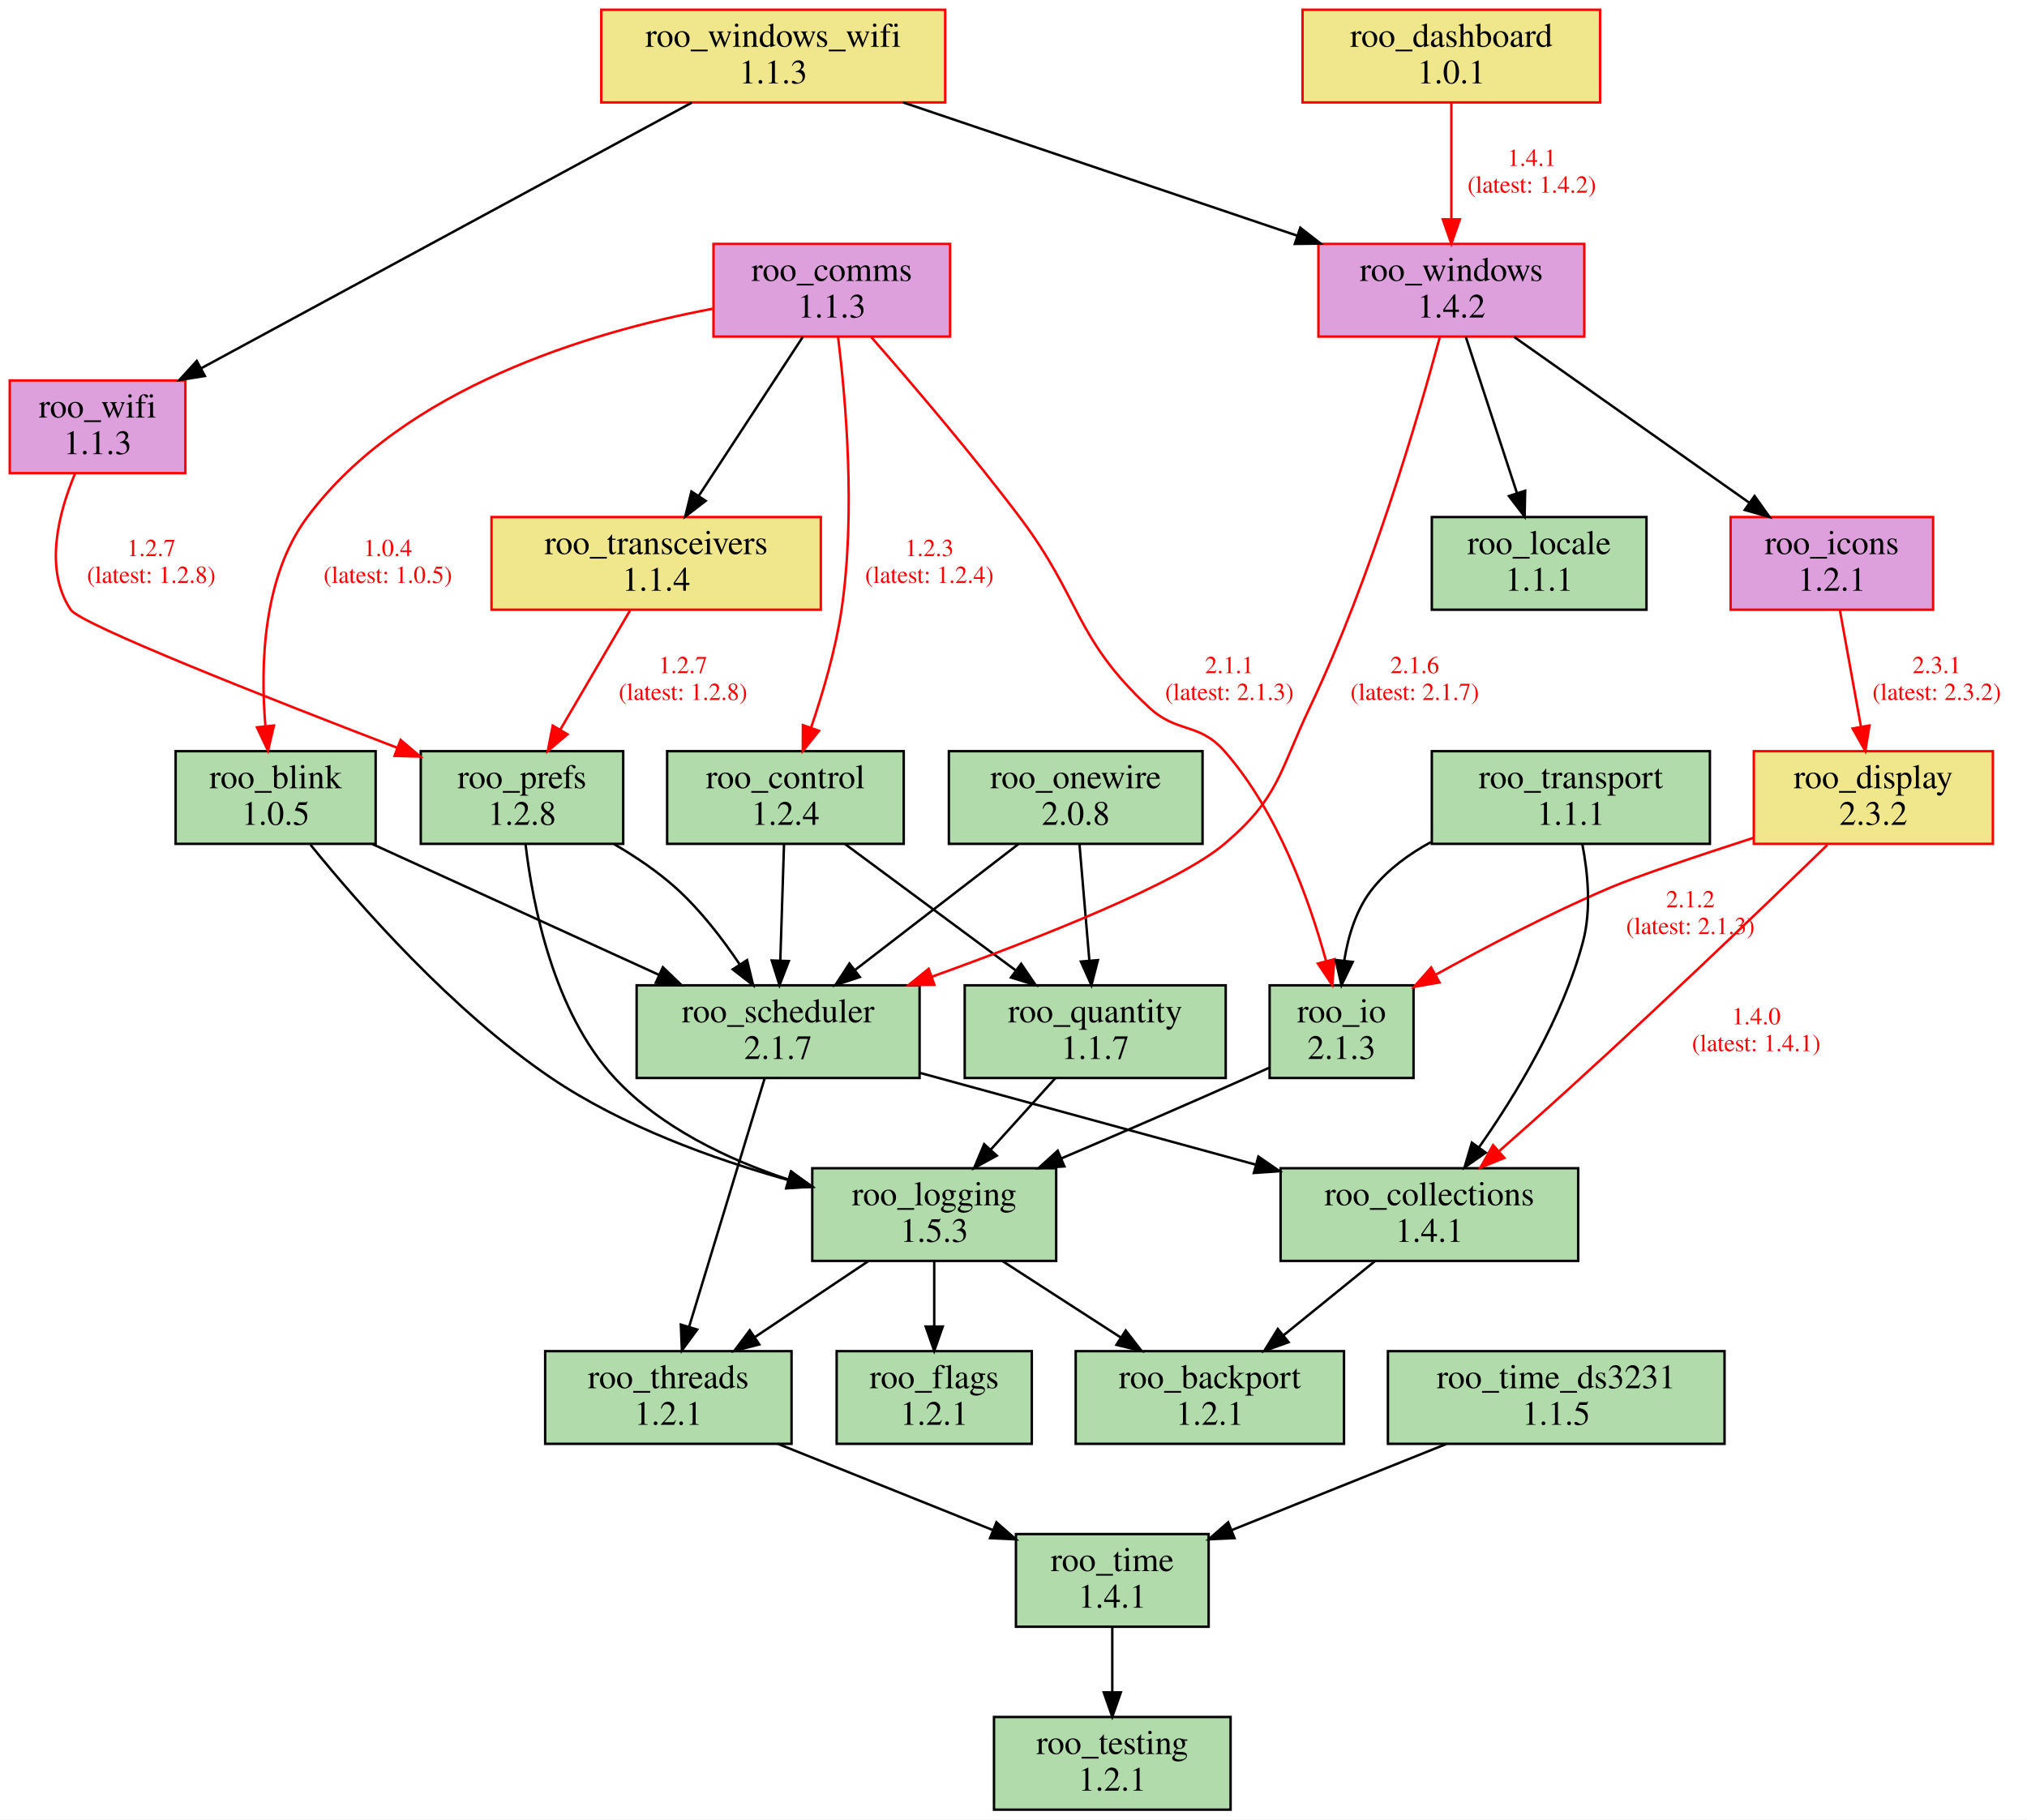
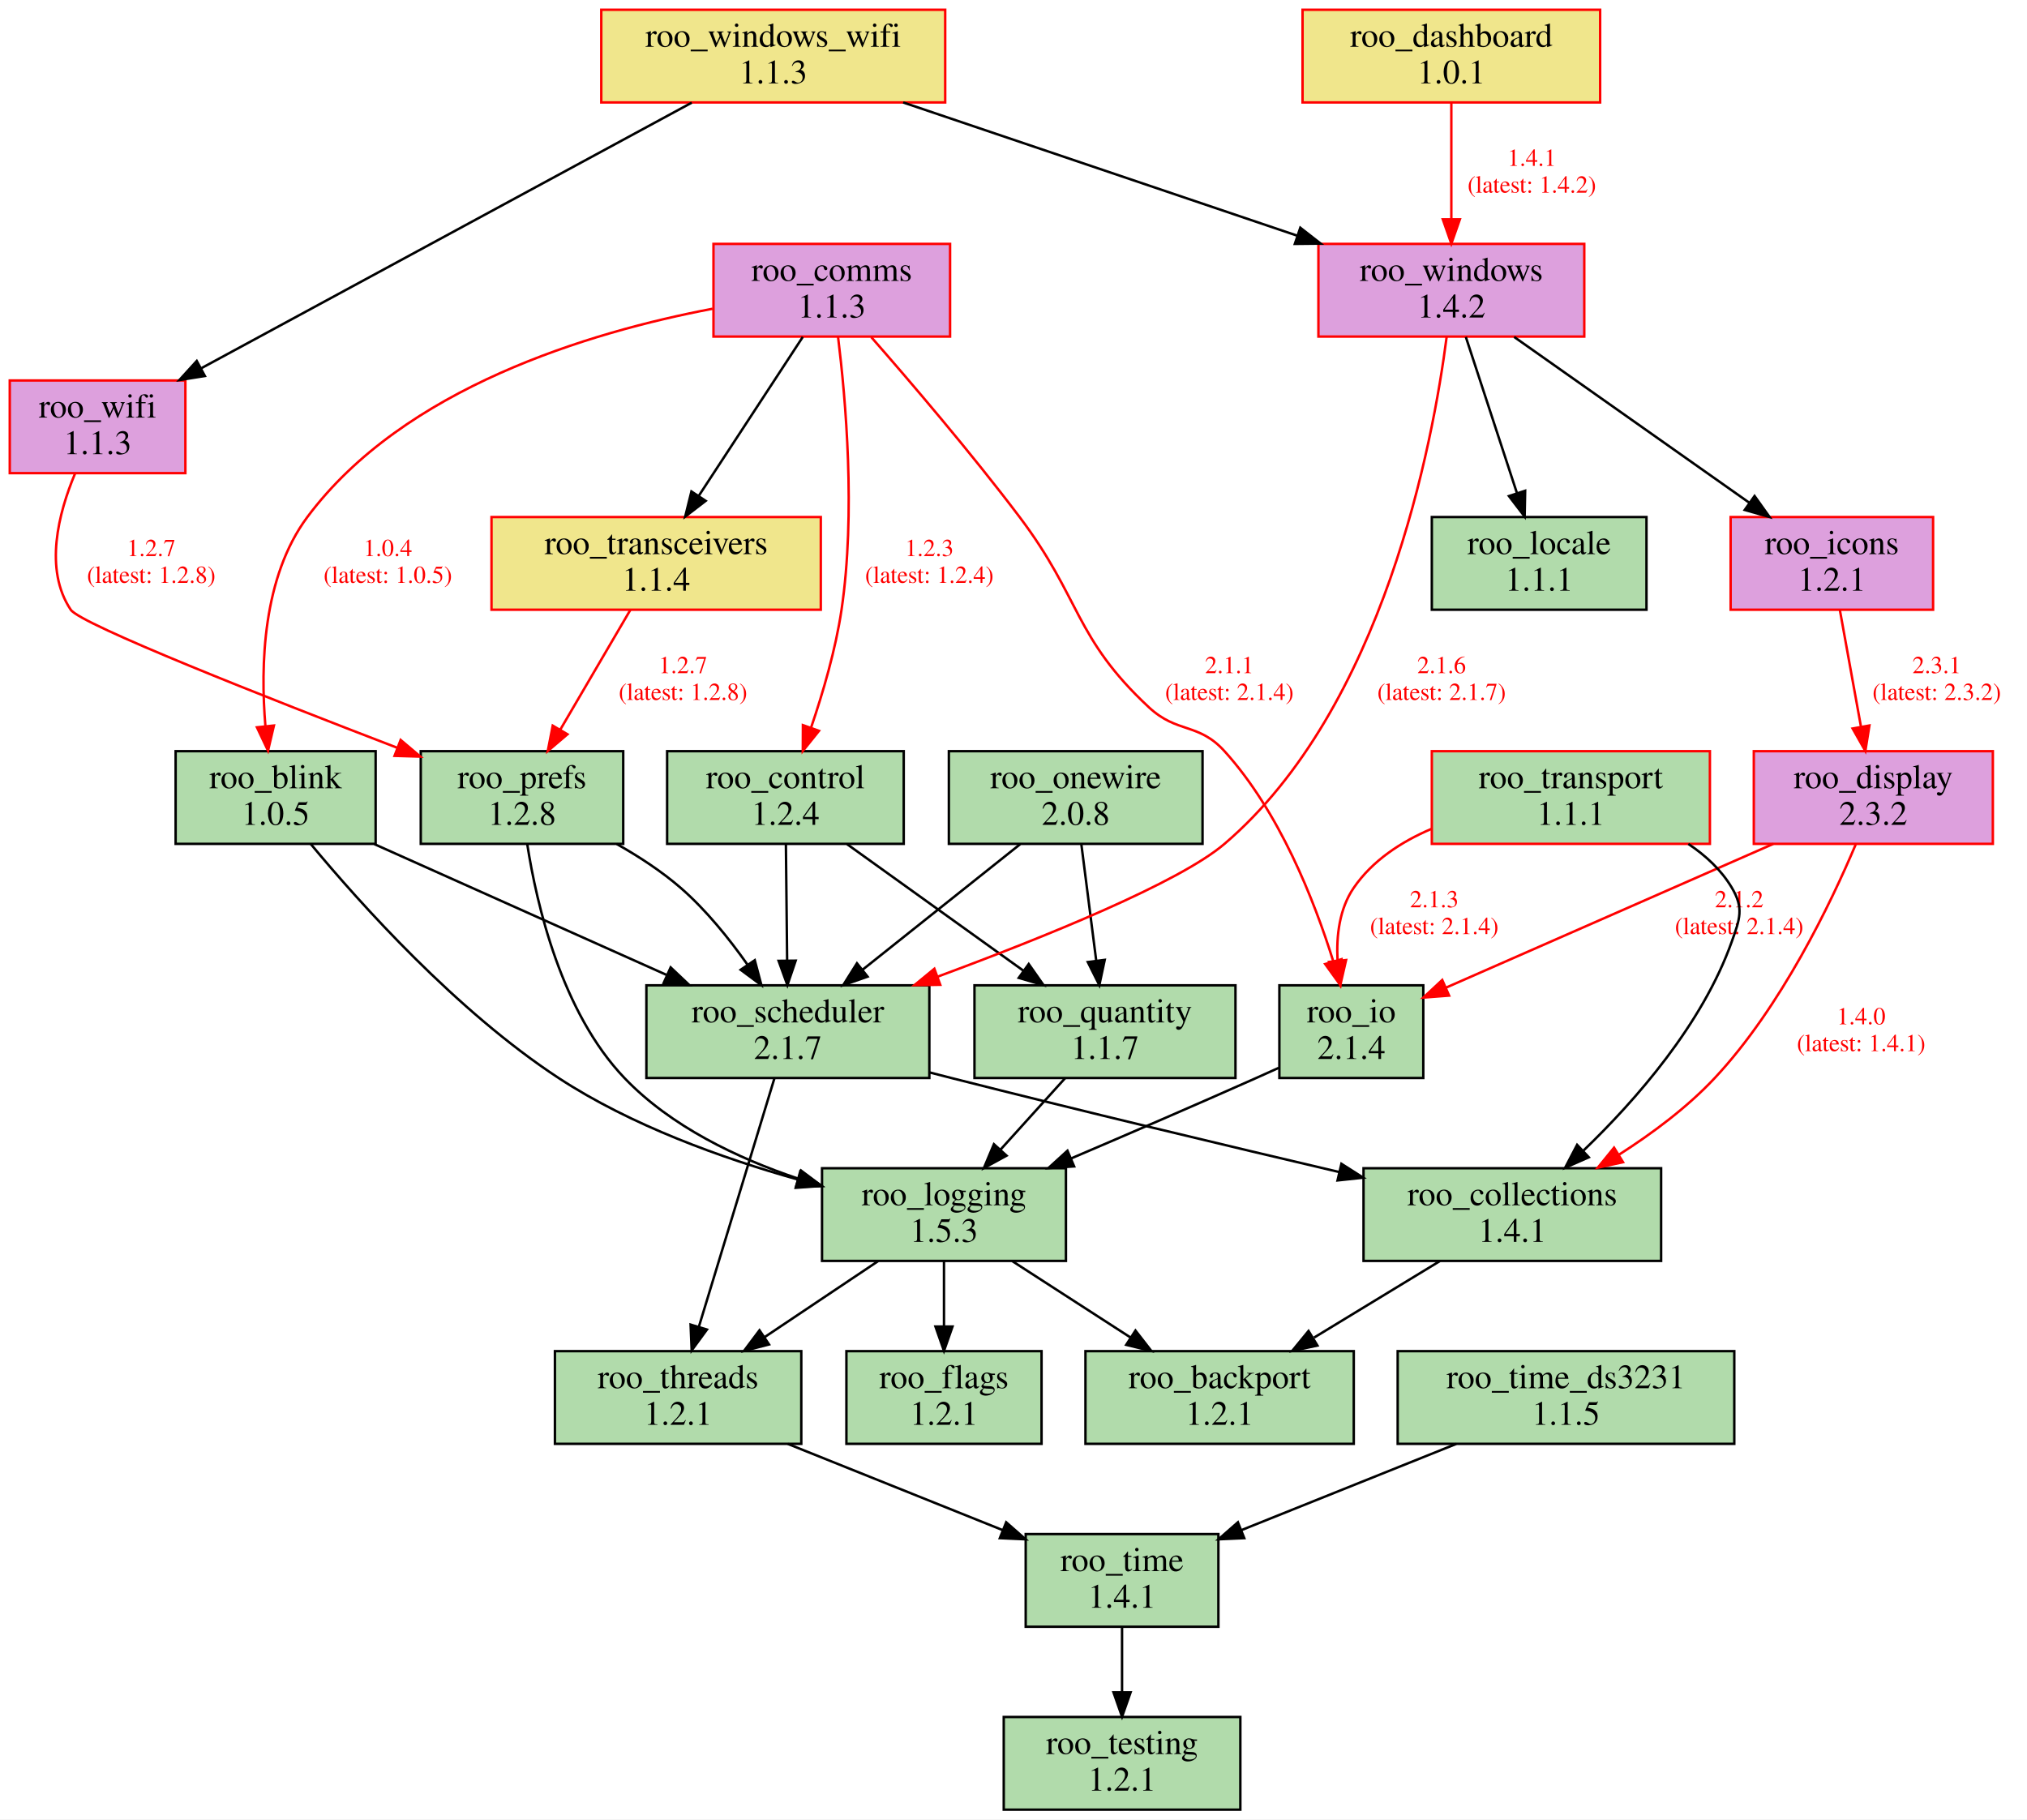
<svg xmlns="http://www.w3.org/2000/svg" width="831pt" height="746pt" viewBox="0.00 0.00 831.00 746.00">
  <g id="graph0" class="graph" transform="scale(1 1) rotate(0) translate(4 742)">
    <polygon fill="white" stroke="transparent" points="-4,4 -4,-742 827,-742 827,4 -4,4" />
    <g id="node1" class="node">
-       <polygon fill="#b1dbab" stroke="black" points="547,-188 437,-188 437,-150 547,-150 547,-188" />
-       <text text-anchor="middle" x="492" y="-172.8" font-family="Times,serif" font-size="14.00">roo_backport</text>
-       <text text-anchor="middle" x="492" y="-157.8" font-family="Times,serif" font-size="14.00">1.2.1</text>
+       <polygon fill="#b1dbab" stroke="black" points="551,-188 441,-188 441,-150 551,-150 551,-188" />
+       <text text-anchor="middle" x="496" y="-172.8" font-family="Times,serif" font-size="14.00">roo_backport</text>
+       <text text-anchor="middle" x="496" y="-157.8" font-family="Times,serif" font-size="14.00">1.2.1</text>
    </g>
    <g id="node2" class="node">
      <polygon fill="#b1dbab" stroke="black" points="150,-434 68,-434 68,-396 150,-396 150,-434" />
      <text text-anchor="middle" x="109" y="-418.8" font-family="Times,serif" font-size="14.00">roo_blink</text>
      <text text-anchor="middle" x="109" y="-403.8" font-family="Times,serif" font-size="14.00">1.0.5</text>
    </g>
    <g id="node12" class="node">
-       <polygon fill="#b1dbab" stroke="black" points="429,-263 329,-263 329,-225 429,-225 429,-263" />
-       <text text-anchor="middle" x="379" y="-247.8" font-family="Times,serif" font-size="14.00">roo_logging</text>
-       <text text-anchor="middle" x="379" y="-232.8" font-family="Times,serif" font-size="14.00">1.5.3</text>
+       <polygon fill="#b1dbab" stroke="black" points="433,-263 333,-263 333,-225 433,-225 433,-263" />
+       <text text-anchor="middle" x="383" y="-247.8" font-family="Times,serif" font-size="14.00">roo_logging</text>
+       <text text-anchor="middle" x="383" y="-232.8" font-family="Times,serif" font-size="14.00">1.5.3</text>
    </g>
    <g id="edge1" class="edge">
-       <path fill="none" stroke="black" d="M123.31,-395.61C143.2,-371.06 181.37,-327.48 222,-300 251.25,-280.22 288.37,-266.79 319.18,-258.15" />
-       <polygon fill="black" stroke="black" points="320.2,-261.5 328.94,-255.51 318.37,-254.74 320.2,-261.5" />
+       <path fill="none" stroke="black" d="M123.38,-395.96C143.75,-371.41 183.21,-327.41 225,-300 254.7,-280.53 292.07,-267.11 323.01,-258.4" />
+       <polygon fill="black" stroke="black" points="324.08,-261.74 332.81,-255.74 322.24,-254.98 324.08,-261.74" />
    </g>
    <g id="node16" class="node">
-       <polygon fill="#b1dbab" stroke="black" points="373,-338 257,-338 257,-300 373,-300 373,-338" />
-       <text text-anchor="middle" x="315" y="-322.8" font-family="Times,serif" font-size="14.00">roo_scheduler</text>
-       <text text-anchor="middle" x="315" y="-307.8" font-family="Times,serif" font-size="14.00">2.1.7</text>
+       <polygon fill="#b1dbab" stroke="black" points="377,-338 261,-338 261,-300 377,-300 377,-338" />
+       <text text-anchor="middle" x="319" y="-322.8" font-family="Times,serif" font-size="14.00">roo_scheduler</text>
+       <text text-anchor="middle" x="319" y="-307.8" font-family="Times,serif" font-size="14.00">2.1.7</text>
    </g>
    <g id="edge2" class="edge">
-       <path fill="none" stroke="black" d="M148.72,-395.88C182.2,-380.6 230.26,-358.67 266.1,-342.31" />
-       <polygon fill="black" stroke="black" points="267.76,-345.4 275.4,-338.07 264.85,-339.04 267.76,-345.4" />
+       <path fill="none" stroke="black" d="M149.49,-395.88C183.63,-380.6 232.61,-358.67 269.16,-342.31" />
+       <polygon fill="black" stroke="black" points="270.94,-345.35 278.63,-338.07 268.08,-338.96 270.94,-345.35" />
    </g>
    <g id="node3" class="node">
-       <polygon fill="#b1dbab" stroke="black" points="643,-263 521,-263 521,-225 643,-225 643,-263" />
-       <text text-anchor="middle" x="582" y="-247.8" font-family="Times,serif" font-size="14.00">roo_collections</text>
-       <text text-anchor="middle" x="582" y="-232.8" font-family="Times,serif" font-size="14.00">1.4.1</text>
+       <polygon fill="#b1dbab" stroke="black" points="677,-263 555,-263 555,-225 677,-225 677,-263" />
+       <text text-anchor="middle" x="616" y="-247.8" font-family="Times,serif" font-size="14.00">roo_collections</text>
+       <text text-anchor="middle" x="616" y="-232.8" font-family="Times,serif" font-size="14.00">1.4.1</text>
    </g>
    <g id="edge3" class="edge">
-       <path fill="none" stroke="black" d="M559.75,-224.96C548.39,-215.74 534.41,-204.4 522.1,-194.42" />
-       <polygon fill="black" stroke="black" points="524.27,-191.67 514.3,-188.09 519.86,-197.11 524.27,-191.67" />
+       <path fill="none" stroke="black" d="M586.34,-224.96C570.76,-215.48 551.48,-203.75 534.74,-193.57" />
+       <polygon fill="black" stroke="black" points="536.1,-190.3 525.74,-188.09 532.46,-196.28 536.1,-190.3" />
    </g>
    <g id="node4" class="node">
      <polygon fill="plum" stroke="red" points="385.5,-642 288.5,-642 288.5,-604 385.5,-604 385.5,-642" />
      <text text-anchor="middle" x="337" y="-626.8" font-family="Times,serif" font-size="14.00">roo_comms</text>
      <text text-anchor="middle" x="337" y="-611.8" font-family="Times,serif" font-size="14.00">1.1.3</text>
    </g>
    <g id="edge4" class="edge">
      <path fill="none" stroke="red" d="M288.14,-615.41C237.88,-605.86 161.52,-583.08 122,-530 103.68,-505.39 102.7,-469.14 104.82,-444.15" />
      <polygon fill="red" stroke="red" points="108.3,-444.52 105.88,-434.2 101.34,-443.78 108.3,-444.52" />
      <text text-anchor="middle" x="155" y="-514" font-family="Times,serif" font-size="10.00" fill="red">1.0.4</text>
      <text text-anchor="middle" x="155" y="-503" font-family="Times,serif" font-size="10.00" fill="red">(latest: 1.0.5)</text>
    </g>
    <g id="node5" class="node">
      <polygon fill="#b1dbab" stroke="black" points="366.5,-434 269.5,-434 269.5,-396 366.5,-396 366.5,-434" />
      <text text-anchor="middle" x="318" y="-418.8" font-family="Times,serif" font-size="14.00">roo_control</text>
      <text text-anchor="middle" x="318" y="-403.8" font-family="Times,serif" font-size="14.00">1.2.4</text>
    </g>
    <g id="edge5" class="edge">
      <path fill="none" stroke="red" d="M339.58,-603.8C342.7,-578.55 346.85,-531.54 341,-492 338.58,-475.65 333.38,-457.94 328.54,-443.74" />
      <polygon fill="red" stroke="red" points="331.76,-442.34 325.12,-434.08 325.16,-444.68 331.76,-442.34" />
      <text text-anchor="middle" x="377" y="-514" font-family="Times,serif" font-size="10.00" fill="red">1.2.3</text>
      <text text-anchor="middle" x="377" y="-503" font-family="Times,serif" font-size="10.00" fill="red">(latest: 1.2.4)</text>
    </g>
    <g id="node10" class="node">
-       <polygon fill="#b1dbab" stroke="black" points="575.5,-338 516.5,-338 516.5,-300 575.5,-300 575.5,-338" />
-       <text text-anchor="middle" x="546" y="-322.8" font-family="Times,serif" font-size="14.00">roo_io</text>
-       <text text-anchor="middle" x="546" y="-307.8" font-family="Times,serif" font-size="14.00">2.1.3</text>
+       <polygon fill="#b1dbab" stroke="black" points="579.5,-338 520.5,-338 520.5,-300 579.5,-300 579.5,-338" />
+       <text text-anchor="middle" x="550" y="-322.8" font-family="Times,serif" font-size="14.00">roo_io</text>
+       <text text-anchor="middle" x="550" y="-307.8" font-family="Times,serif" font-size="14.00">2.1.4</text>
    </g>
    <g id="edge6" class="edge">
-       <path fill="none" stroke="red" d="M353.19,-603.77C369.17,-585.52 394.04,-556.43 414,-530 439.26,-496.55 436.33,-480.57 467,-452 478.66,-441.14 487.48,-445.96 498,-434 519.85,-409.17 532.78,-372.96 539.62,-348.05" />
-       <polygon fill="red" stroke="red" points="543.07,-348.69 542.18,-338.13 536.29,-346.93 543.07,-348.69" />
+       <path fill="none" stroke="red" d="M353.19,-603.77C369.17,-585.52 394.04,-556.43 414,-530 439.26,-496.55 436.33,-480.57 467,-452 478.66,-441.14 487.3,-445.8 498,-434 520.5,-409.18 534.75,-372.97 542.53,-348.05" />
+       <polygon fill="red" stroke="red" points="545.98,-348.71 545.47,-338.13 539.27,-346.72 545.98,-348.71" />
      <text text-anchor="middle" x="500" y="-466" font-family="Times,serif" font-size="10.00" fill="red">2.1.1</text>
-       <text text-anchor="middle" x="500" y="-455" font-family="Times,serif" font-size="10.00" fill="red">(latest: 2.1.3)</text>
+       <text text-anchor="middle" x="500" y="-455" font-family="Times,serif" font-size="10.00" fill="red">(latest: 2.1.4)</text>
    </g>
    <g id="node21" class="node">
      <polygon fill="khaki" stroke="red" points="332.5,-530 197.5,-530 197.5,-492 332.5,-492 332.5,-530" />
      <text text-anchor="middle" x="265" y="-514.8" font-family="Times,serif" font-size="14.00">roo_transceivers</text>
      <text text-anchor="middle" x="265" y="-499.8" font-family="Times,serif" font-size="14.00">1.1.4</text>
    </g>
    <g id="edge7" class="edge">
      <path fill="none" stroke="black" d="M325.11,-603.84C313.49,-586.08 295.67,-558.85 282.44,-538.65" />
      <polygon fill="black" stroke="black" points="285.31,-536.64 276.91,-530.19 279.46,-540.48 285.31,-536.64" />
    </g>
    <g id="node15" class="node">
-       <polygon fill="#b1dbab" stroke="black" points="498.5,-338 391.5,-338 391.5,-300 498.5,-300 498.5,-338" />
-       <text text-anchor="middle" x="445" y="-322.8" font-family="Times,serif" font-size="14.00">roo_quantity</text>
-       <text text-anchor="middle" x="445" y="-307.8" font-family="Times,serif" font-size="14.00">1.1.7</text>
+       <polygon fill="#b1dbab" stroke="black" points="502.5,-338 395.5,-338 395.5,-300 502.5,-300 502.5,-338" />
+       <text text-anchor="middle" x="449" y="-322.8" font-family="Times,serif" font-size="14.00">roo_quantity</text>
+       <text text-anchor="middle" x="449" y="-307.8" font-family="Times,serif" font-size="14.00">1.1.7</text>
    </g>
    <g id="edge8" class="edge">
-       <path fill="none" stroke="black" d="M342.49,-395.88C362.34,-381.18 390.5,-360.34 412.28,-344.21" />
-       <polygon fill="black" stroke="black" points="414.63,-346.83 420.59,-338.07 410.47,-341.2 414.63,-346.83" />
+       <path fill="none" stroke="black" d="M343.26,-395.88C363.83,-381.12 393.04,-360.15 415.55,-344" />
+       <polygon fill="black" stroke="black" points="417.74,-346.74 423.82,-338.07 413.65,-341.05 417.74,-346.74" />
    </g>
    <g id="edge9" class="edge">
-       <path fill="none" stroke="black" d="M317.42,-395.88C316.99,-382.35 316.39,-363.62 315.9,-348.15" />
-       <polygon fill="black" stroke="black" points="319.39,-347.95 315.58,-338.07 312.4,-348.18 319.39,-347.95" />
+       <path fill="none" stroke="black" d="M318.19,-395.88C318.34,-382.35 318.54,-363.62 318.7,-348.15" />
+       <polygon fill="black" stroke="black" points="322.2,-348.11 318.81,-338.07 315.2,-348.03 322.2,-348.11" />
    </g>
    <g id="node6" class="node">
      <polygon fill="khaki" stroke="red" points="652,-738 530,-738 530,-700 652,-700 652,-738" />
      <text text-anchor="middle" x="591" y="-722.8" font-family="Times,serif" font-size="14.00">roo_dashboard</text>
      <text text-anchor="middle" x="591" y="-707.8" font-family="Times,serif" font-size="14.00">1.0.1</text>
    </g>
    <g id="node24" class="node">
      <polygon fill="plum" stroke="red" points="645.5,-642 536.5,-642 536.5,-604 645.5,-604 645.5,-642" />
      <text text-anchor="middle" x="591" y="-626.8" font-family="Times,serif" font-size="14.00">roo_windows</text>
      <text text-anchor="middle" x="591" y="-611.8" font-family="Times,serif" font-size="14.00">1.4.2</text>
    </g>
    <g id="edge10" class="edge">
      <path fill="none" stroke="red" d="M591,-699.88C591,-686.35 591,-667.62 591,-652.15" />
      <polygon fill="red" stroke="red" points="594.5,-652.07 591,-642.07 587.5,-652.07 594.5,-652.07" />
      <text text-anchor="middle" x="624" y="-674" font-family="Times,serif" font-size="10.00" fill="red">1.4.1</text>
      <text text-anchor="middle" x="624" y="-663" font-family="Times,serif" font-size="10.00" fill="red">(latest: 1.4.2)</text>
    </g>
    <g id="node7" class="node">
-       <polygon fill="khaki" stroke="red" points="813,-434 715,-434 715,-396 813,-396 813,-434" />
+       <polygon fill="plum" stroke="red" points="813,-434 715,-434 715,-396 813,-396 813,-434" />
      <text text-anchor="middle" x="764" y="-418.8" font-family="Times,serif" font-size="14.00">roo_display</text>
      <text text-anchor="middle" x="764" y="-403.8" font-family="Times,serif" font-size="14.00">2.3.2</text>
    </g>
    <g id="edge11" class="edge">
-       <path fill="none" stroke="red" d="M745.16,-395.58C718.42,-369.59 667.71,-320.86 623,-281 619.04,-277.47 614.84,-273.75 610.71,-270.11" />
-       <polygon fill="red" stroke="red" points="612.73,-267.23 602.91,-263.25 608.11,-272.49 612.73,-267.23" />
-       <text text-anchor="middle" x="716" y="-322" font-family="Times,serif" font-size="10.00" fill="red">1.4.0</text>
-       <text text-anchor="middle" x="716" y="-311" font-family="Times,serif" font-size="10.00" fill="red">(latest: 1.4.1)</text>
+       <path fill="none" stroke="red" d="M756.77,-395.73C746.61,-371.7 726.23,-329.12 699,-300 687.77,-287.99 673.41,-277.3 659.82,-268.62" />
+       <polygon fill="red" stroke="red" points="661.38,-265.48 651.03,-263.22 657.71,-271.44 661.38,-265.48" />
+       <text text-anchor="middle" x="759" y="-322" font-family="Times,serif" font-size="10.00" fill="red">1.4.0</text>
+       <text text-anchor="middle" x="759" y="-311" font-family="Times,serif" font-size="10.00" fill="red">(latest: 1.4.1)</text>
    </g>
    <g id="edge12" class="edge">
-       <path fill="none" stroke="red" d="M714.75,-398.44C691.73,-390.99 667,-382.69 656,-378 631.61,-367.59 605.31,-353.82 584.53,-342.31" />
-       <polygon fill="red" stroke="red" points="586.14,-339.19 575.7,-337.36 582.72,-345.3 586.14,-339.19" />
-       <text text-anchor="middle" x="689" y="-370" font-family="Times,serif" font-size="10.00" fill="red">2.1.2</text>
-       <text text-anchor="middle" x="689" y="-359" font-family="Times,serif" font-size="10.00" fill="red">(latest: 2.1.3)</text>
+       <path fill="none" stroke="red" d="M722.99,-395.99C684.28,-378.98 626.66,-353.67 588.72,-337.01" />
+       <polygon fill="red" stroke="red" points="590.08,-333.78 579.52,-332.97 587.27,-340.19 590.08,-333.78" />
+       <text text-anchor="middle" x="709" y="-370" font-family="Times,serif" font-size="10.00" fill="red">2.1.2</text>
+       <text text-anchor="middle" x="709" y="-359" font-family="Times,serif" font-size="10.00" fill="red">(latest: 2.1.4)</text>
    </g>
    <g id="node8" class="node">
-       <polygon fill="#b1dbab" stroke="black" points="419,-188 339,-188 339,-150 419,-150 419,-188" />
-       <text text-anchor="middle" x="379" y="-172.8" font-family="Times,serif" font-size="14.00">roo_flags</text>
-       <text text-anchor="middle" x="379" y="-157.8" font-family="Times,serif" font-size="14.00">1.2.1</text>
+       <polygon fill="#b1dbab" stroke="black" points="423,-188 343,-188 343,-150 423,-150 423,-188" />
+       <text text-anchor="middle" x="383" y="-172.8" font-family="Times,serif" font-size="14.00">roo_flags</text>
+       <text text-anchor="middle" x="383" y="-157.8" font-family="Times,serif" font-size="14.00">1.2.1</text>
    </g>
    <g id="node9" class="node">
      <polygon fill="plum" stroke="red" points="788.5,-530 705.5,-530 705.5,-492 788.5,-492 788.5,-530" />
      <text text-anchor="middle" x="747" y="-514.8" font-family="Times,serif" font-size="14.00">roo_icons</text>
      <text text-anchor="middle" x="747" y="-499.8" font-family="Times,serif" font-size="14.00">1.2.1</text>
    </g>
    <g id="edge13" class="edge">
      <path fill="none" stroke="red" d="M750.28,-491.88C752.72,-478.35 756.11,-459.62 758.91,-444.15" />
      <polygon fill="red" stroke="red" points="762.4,-444.53 760.73,-434.07 755.51,-443.29 762.4,-444.53" />
      <text text-anchor="middle" x="790" y="-466" font-family="Times,serif" font-size="10.00" fill="red">2.3.1</text>
      <text text-anchor="middle" x="790" y="-455" font-family="Times,serif" font-size="10.00" fill="red">(latest: 2.3.2)</text>
    </g>
    <g id="edge14" class="edge">
-       <path fill="none" stroke="black" d="M516.23,-304.16C513.12,-302.74 510,-301.34 507,-300 482.14,-288.93 454.42,-276.96 431.14,-267.03" />
-       <polygon fill="black" stroke="black" points="432.36,-263.75 421.79,-263.05 429.62,-270.19 432.36,-263.75" />
+       <path fill="none" stroke="black" d="M520.23,-304.16C517.12,-302.74 514,-301.34 511,-300 486.14,-288.93 458.42,-276.96 435.14,-267.03" />
+       <polygon fill="black" stroke="black" points="436.36,-263.75 425.79,-263.05 433.62,-270.19 436.36,-263.75" />
    </g>
    <g id="node11" class="node">
      <polygon fill="#b1dbab" stroke="black" points="671,-530 583,-530 583,-492 671,-492 671,-530" />
      <text text-anchor="middle" x="627" y="-514.8" font-family="Times,serif" font-size="14.00">roo_locale</text>
      <text text-anchor="middle" x="627" y="-499.8" font-family="Times,serif" font-size="14.00">1.1.1</text>
    </g>
    <g id="edge15" class="edge">
-       <path fill="none" stroke="black" d="M406.93,-224.96C421.6,-215.48 439.76,-203.75 455.52,-193.57" />
-       <polygon fill="black" stroke="black" points="457.5,-196.46 464,-188.09 453.7,-190.58 457.5,-196.46" />
+       <path fill="none" stroke="black" d="M410.93,-224.96C425.6,-215.48 443.76,-203.75 459.52,-193.57" />
+       <polygon fill="black" stroke="black" points="461.5,-196.46 468,-188.09 457.7,-190.58 461.5,-196.46" />
    </g>
    <g id="edge16" class="edge">
-       <path fill="none" stroke="black" d="M379,-224.96C379,-216.88 379,-207.18 379,-198.18" />
-       <polygon fill="black" stroke="black" points="382.5,-198.09 379,-188.09 375.5,-198.09 382.5,-198.09" />
+       <path fill="none" stroke="black" d="M383,-224.96C383,-216.88 383,-207.18 383,-198.18" />
+       <polygon fill="black" stroke="black" points="386.5,-198.09 383,-188.09 379.5,-198.09 386.5,-198.09" />
    </g>
    <g id="node18" class="node">
-       <polygon fill="#b1dbab" stroke="black" points="320.5,-188 219.5,-188 219.5,-150 320.5,-150 320.5,-188" />
-       <text text-anchor="middle" x="270" y="-172.8" font-family="Times,serif" font-size="14.00">roo_threads</text>
-       <text text-anchor="middle" x="270" y="-157.8" font-family="Times,serif" font-size="14.00">1.2.1</text>
+       <polygon fill="#b1dbab" stroke="black" points="324.5,-188 223.5,-188 223.5,-150 324.5,-150 324.5,-188" />
+       <text text-anchor="middle" x="274" y="-172.8" font-family="Times,serif" font-size="14.00">roo_threads</text>
+       <text text-anchor="middle" x="274" y="-157.8" font-family="Times,serif" font-size="14.00">1.2.1</text>
    </g>
    <g id="edge17" class="edge">
-       <path fill="none" stroke="black" d="M352.06,-224.96C338.04,-215.57 320.72,-203.97 305.61,-193.85" />
-       <polygon fill="black" stroke="black" points="307.27,-190.75 297.01,-188.09 303.37,-196.56 307.27,-190.75" />
+       <path fill="none" stroke="black" d="M356.06,-224.96C342.04,-215.57 324.72,-203.97 309.61,-193.85" />
+       <polygon fill="black" stroke="black" points="311.27,-190.75 301.01,-188.09 307.37,-196.56 311.27,-190.75" />
    </g>
    <g id="node13" class="node">
      <polygon fill="#b1dbab" stroke="black" points="489,-434 385,-434 385,-396 489,-396 489,-434" />
      <text text-anchor="middle" x="437" y="-418.8" font-family="Times,serif" font-size="14.00">roo_onewire</text>
      <text text-anchor="middle" x="437" y="-403.8" font-family="Times,serif" font-size="14.00">2.0.8</text>
    </g>
    <g id="edge19" class="edge">
-       <path fill="none" stroke="black" d="M438.54,-395.88C439.69,-382.35 441.29,-363.62 442.6,-348.15" />
-       <polygon fill="black" stroke="black" points="446.1,-348.33 443.46,-338.07 439.13,-347.74 446.1,-348.33" />
+       <path fill="none" stroke="black" d="M439.31,-395.88C441.04,-382.35 443.43,-363.62 445.41,-348.15" />
+       <polygon fill="black" stroke="black" points="448.9,-348.43 446.69,-338.07 441.96,-347.54 448.9,-348.43" />
    </g>
    <g id="edge18" class="edge">
-       <path fill="none" stroke="black" d="M413.48,-395.88C394.41,-381.18 367.35,-360.34 346.43,-344.21" />
-       <polygon fill="black" stroke="black" points="348.51,-341.4 338.45,-338.07 344.24,-346.94 348.51,-341.4" />
+       <path fill="none" stroke="black" d="M414.25,-395.88C395.88,-381.25 369.87,-360.52 349.67,-344.43" />
+       <polygon fill="black" stroke="black" points="351.68,-341.56 341.68,-338.07 347.32,-347.04 351.68,-341.56" />
    </g>
    <g id="node14" class="node">
      <polygon fill="#b1dbab" stroke="black" points="251.5,-434 168.5,-434 168.5,-396 251.5,-396 251.5,-434" />
      <text text-anchor="middle" x="210" y="-418.8" font-family="Times,serif" font-size="14.00">roo_prefs</text>
      <text text-anchor="middle" x="210" y="-403.8" font-family="Times,serif" font-size="14.00">1.2.8</text>
    </g>
    <g id="edge20" class="edge">
-       <path fill="none" stroke="black" d="M211.45,-395.87C214.34,-371.21 222.9,-327.08 248,-300 266.8,-279.72 294.26,-266.65 319.19,-258.37" />
-       <polygon fill="black" stroke="black" points="320.45,-261.64 328.96,-255.32 318.37,-254.96 320.45,-261.64" />
+       <path fill="none" stroke="black" d="M212.16,-395.84C216,-371.15 226.2,-326.98 252,-300 271.04,-280.09 298.4,-267.09 323.19,-258.75" />
+       <polygon fill="black" stroke="black" points="324.43,-262.03 332.91,-255.67 322.32,-255.36 324.43,-262.03" />
    </g>
    <g id="edge21" class="edge">
-       <path fill="none" stroke="black" d="M247.75,-395.9C256.54,-390.77 265.5,-384.73 273,-378 283.05,-368.98 292.13,-357.18 299.25,-346.57" />
-       <polygon fill="black" stroke="black" points="302.28,-348.34 304.76,-338.04 296.4,-344.54 302.28,-348.34" />
+       <path fill="none" stroke="black" d="M248.86,-395.93C257.93,-390.81 267.2,-384.76 275,-378 285.37,-369.01 294.86,-357.22 302.35,-346.61" />
+       <polygon fill="black" stroke="black" points="305.43,-348.3 308.15,-338.06 299.64,-344.37 305.43,-348.3" />
    </g>
    <g id="edge22" class="edge">
-       <path fill="none" stroke="black" d="M428.69,-299.96C420.67,-291.09 410.88,-280.26 402.11,-270.56" />
-       <polygon fill="black" stroke="black" points="404.66,-268.16 395.36,-263.09 399.47,-272.86 404.66,-268.16" />
+       <path fill="none" stroke="black" d="M432.69,-299.96C424.67,-291.09 414.88,-280.26 406.11,-270.56" />
+       <polygon fill="black" stroke="black" points="408.66,-268.16 399.36,-263.09 403.47,-272.86 408.66,-268.16" />
    </g>
    <g id="edge23" class="edge">
-       <path fill="none" stroke="black" d="M373.26,-302.07C413.69,-291.02 467.79,-276.23 510.78,-264.47" />
-       <polygon fill="black" stroke="black" points="511.89,-267.8 520.61,-261.78 510.04,-261.05 511.89,-267.8" />
+       <path fill="none" stroke="black" d="M377.08,-302.29C380.09,-301.51 383.08,-300.74 386,-300 439.2,-286.5 499.56,-272.1 545.1,-261.42" />
+       <polygon fill="black" stroke="black" points="545.93,-264.82 554.87,-259.13 544.34,-258 545.93,-264.82" />
    </g>
    <g id="edge24" class="edge">
-       <path fill="none" stroke="black" d="M309.48,-299.85C301.76,-274.44 287.64,-228.03 278.55,-198.12" />
-       <polygon fill="black" stroke="black" points="281.82,-196.85 275.56,-188.3 275.12,-198.88 281.82,-196.85" />
+       <path fill="none" stroke="black" d="M313.48,-299.85C305.76,-274.44 291.64,-228.03 282.55,-198.12" />
+       <polygon fill="black" stroke="black" points="285.82,-196.85 279.56,-188.3 279.12,-198.88 285.82,-196.85" />
    </g>
    <g id="node17" class="node">
-       <polygon fill="#b1dbab" stroke="black" points="500.5,-38 403.5,-38 403.5,0 500.5,0 500.5,-38" />
-       <text text-anchor="middle" x="452" y="-22.8" font-family="Times,serif" font-size="14.00">roo_testing</text>
-       <text text-anchor="middle" x="452" y="-7.8" font-family="Times,serif" font-size="14.00">1.2.1</text>
+       <polygon fill="#b1dbab" stroke="black" points="504.5,-38 407.5,-38 407.5,0 504.5,0 504.5,-38" />
+       <text text-anchor="middle" x="456" y="-22.8" font-family="Times,serif" font-size="14.00">roo_testing</text>
+       <text text-anchor="middle" x="456" y="-7.8" font-family="Times,serif" font-size="14.00">1.2.1</text>
    </g>
    <g id="node19" class="node">
-       <polygon fill="#b1dbab" stroke="black" points="491.5,-113 412.5,-113 412.5,-75 491.5,-75 491.5,-113" />
-       <text text-anchor="middle" x="452" y="-97.8" font-family="Times,serif" font-size="14.00">roo_time</text>
-       <text text-anchor="middle" x="452" y="-82.8" font-family="Times,serif" font-size="14.00">1.4.1</text>
+       <polygon fill="#b1dbab" stroke="black" points="495.5,-113 416.5,-113 416.5,-75 495.5,-75 495.5,-113" />
+       <text text-anchor="middle" x="456" y="-97.8" font-family="Times,serif" font-size="14.00">roo_time</text>
+       <text text-anchor="middle" x="456" y="-82.8" font-family="Times,serif" font-size="14.00">1.4.1</text>
    </g>
    <g id="edge25" class="edge">
-       <path fill="none" stroke="black" d="M314.99,-149.96C341.73,-139.23 375.67,-125.62 403.07,-114.62" />
-       <polygon fill="black" stroke="black" points="404.5,-117.83 412.47,-110.85 401.89,-111.33 404.5,-117.83" />
+       <path fill="none" stroke="black" d="M318.99,-149.96C345.73,-139.23 379.67,-125.62 407.07,-114.62" />
+       <polygon fill="black" stroke="black" points="408.5,-117.83 416.47,-110.85 405.89,-111.33 408.5,-117.83" />
    </g>
    <g id="edge26" class="edge">
-       <path fill="none" stroke="black" d="M452,-74.96C452,-66.88 452,-57.18 452,-48.18" />
-       <polygon fill="black" stroke="black" points="455.5,-48.09 452,-38.09 448.5,-48.09 455.5,-48.09" />
+       <path fill="none" stroke="black" d="M456,-74.96C456,-66.88 456,-57.18 456,-48.18" />
+       <polygon fill="black" stroke="black" points="459.5,-48.09 456,-38.09 452.5,-48.09 459.5,-48.09" />
    </g>
    <g id="node20" class="node">
-       <polygon fill="#b1dbab" stroke="black" points="703,-188 565,-188 565,-150 703,-150 703,-188" />
-       <text text-anchor="middle" x="634" y="-172.8" font-family="Times,serif" font-size="14.00">roo_time_ds3231</text>
-       <text text-anchor="middle" x="634" y="-157.8" font-family="Times,serif" font-size="14.00">1.1.5</text>
+       <polygon fill="#b1dbab" stroke="black" points="707,-188 569,-188 569,-150 707,-150 707,-188" />
+       <text text-anchor="middle" x="638" y="-172.8" font-family="Times,serif" font-size="14.00">roo_time_ds3231</text>
+       <text text-anchor="middle" x="638" y="-157.8" font-family="Times,serif" font-size="14.00">1.1.5</text>
    </g>
    <g id="edge27" class="edge">
-       <path fill="none" stroke="black" d="M589.01,-149.96C562.27,-139.23 528.33,-125.62 500.93,-114.62" />
-       <polygon fill="black" stroke="black" points="502.11,-111.33 491.53,-110.85 499.5,-117.83 502.11,-111.33" />
+       <path fill="none" stroke="black" d="M593.01,-149.96C566.27,-139.23 532.33,-125.62 504.93,-114.62" />
+       <polygon fill="black" stroke="black" points="506.11,-111.33 495.53,-110.85 503.5,-117.83 506.11,-111.33" />
    </g>
    <g id="edge28" class="edge">
      <path fill="none" stroke="red" d="M254.4,-491.88C246.25,-477.96 234.89,-458.53 225.69,-442.82" />
      <polygon fill="red" stroke="red" points="228.64,-440.93 220.57,-434.07 222.6,-444.47 228.64,-440.93" />
      <text text-anchor="middle" x="276" y="-466" font-family="Times,serif" font-size="10.00" fill="red">1.2.7</text>
      <text text-anchor="middle" x="276" y="-455" font-family="Times,serif" font-size="10.00" fill="red">(latest: 1.2.8)</text>
    </g>
    <g id="node22" class="node">
-       <polygon fill="#b1dbab" stroke="black" points="697,-434 583,-434 583,-396 697,-396 697,-434" />
+       <polygon fill="#b1dbab" stroke="red" points="697,-434 583,-434 583,-396 697,-396 697,-434" />
      <text text-anchor="middle" x="640" y="-418.8" font-family="Times,serif" font-size="14.00">roo_transport</text>
      <text text-anchor="middle" x="640" y="-403.8" font-family="Times,serif" font-size="14.00">1.1.1</text>
    </g>
    <g id="edge29" class="edge">
-       <path fill="none" stroke="black" d="M644.68,-395.96C646.93,-384.37 648.46,-369.09 645,-356 636.75,-324.74 617.44,-293.06 602.36,-271.59" />
-       <polygon fill="black" stroke="black" points="605.09,-269.39 596.4,-263.32 599.41,-273.48 605.09,-269.39" />
+       <path fill="none" stroke="black" d="M688.16,-395.97C695.28,-391.21 701.67,-385.3 706,-378 710.99,-369.59 709.27,-365.22 706,-356 693.97,-322.05 666.64,-290.91 645.23,-270.31" />
+       <polygon fill="black" stroke="black" points="647.35,-267.49 637.65,-263.21 642.56,-272.6 647.35,-267.49" />
    </g>
    <g id="edge30" class="edge">
-       <path fill="none" stroke="black" d="M582.6,-396.7C573.68,-391.87 565.34,-385.74 559,-378 552.2,-369.71 548.78,-358.59 547.12,-348.31" />
-       <polygon fill="black" stroke="black" points="550.56,-347.59 545.95,-338.05 543.6,-348.38 550.56,-347.59" />
+       <path fill="none" stroke="red" d="M582.81,-402.13C570.36,-396.82 558.64,-389.13 551,-378 545.12,-369.44 543.81,-358.36 544.35,-348.18" />
+       <polygon fill="red" stroke="red" points="547.85,-348.36 545.47,-338.04 540.9,-347.6 547.85,-348.36" />
+       <text text-anchor="middle" x="584" y="-370" font-family="Times,serif" font-size="10.00" fill="red">2.1.3</text>
+       <text text-anchor="middle" x="584" y="-359" font-family="Times,serif" font-size="10.00" fill="red">(latest: 2.1.4)</text>
    </g>
    <g id="node23" class="node">
      <polygon fill="plum" stroke="red" points="72,-586 0,-586 0,-548 72,-548 72,-586" />
      <text text-anchor="middle" x="36" y="-570.8" font-family="Times,serif" font-size="14.00">roo_wifi</text>
      <text text-anchor="middle" x="36" y="-555.8" font-family="Times,serif" font-size="14.00">1.1.3</text>
    </g>
    <g id="edge31" class="edge">
      <path fill="none" stroke="red" d="M26.72,-547.72C20.03,-531.72 13.94,-508.51 25,-492 29.01,-486.01 105.64,-455.82 159,-435.34" />
      <polygon fill="red" stroke="red" points="160.25,-438.61 168.34,-431.77 157.75,-432.08 160.25,-438.61" />
      <text text-anchor="middle" x="58" y="-514" font-family="Times,serif" font-size="10.00" fill="red">1.2.7</text>
      <text text-anchor="middle" x="58" y="-503" font-family="Times,serif" font-size="10.00" fill="red">(latest: 1.2.8)</text>
    </g>
    <g id="edge33" class="edge">
      <path fill="none" stroke="black" d="M616.76,-603.84C643.15,-585.23 684.29,-556.22 713.26,-535.79" />
      <polygon fill="black" stroke="black" points="715.31,-538.63 721.46,-530.01 711.27,-532.91 715.31,-538.63" />
    </g>
    <g id="edge32" class="edge">
      <path fill="none" stroke="black" d="M596.94,-603.84C602.65,-586.4 611.35,-559.82 617.92,-539.74" />
      <polygon fill="black" stroke="black" points="621.26,-540.78 621.05,-530.19 614.61,-538.61 621.26,-540.78" />
    </g>
    <g id="edge34" class="edge">
-       <path fill="none" stroke="red" d="M586.22,-603.6C577.65,-571.81 558.17,-504.95 533,-452 520.4,-425.49 520.39,-414.97 498,-396 479.01,-379.91 423.02,-357.73 377.92,-341.48" />
-       <polygon fill="red" stroke="red" points="379.07,-338.18 368.48,-338.11 376.72,-344.77 379.07,-338.18" />
-       <text text-anchor="middle" x="576" y="-466" font-family="Times,serif" font-size="10.00" fill="red">2.1.6</text>
-       <text text-anchor="middle" x="576" y="-455" font-family="Times,serif" font-size="10.00" fill="red">(latest: 2.1.7)</text>
+       <path fill="none" stroke="red" d="M589.07,-603.83C583.5,-560.73 563.33,-451.8 498,-396 479.4,-380.12 424.53,-357.87 380.4,-341.55" />
+       <polygon fill="red" stroke="red" points="381.47,-338.22 370.87,-338.06 379.06,-344.79 381.47,-338.22" />
+       <text text-anchor="middle" x="587" y="-466" font-family="Times,serif" font-size="10.00" fill="red">2.1.6</text>
+       <text text-anchor="middle" x="587" y="-455" font-family="Times,serif" font-size="10.00" fill="red">(latest: 2.1.7)</text>
    </g>
    <g id="node25" class="node">
      <polygon fill="khaki" stroke="red" points="383.5,-738 242.5,-738 242.5,-700 383.5,-700 383.5,-738" />
      <text text-anchor="middle" x="313" y="-722.8" font-family="Times,serif" font-size="14.00">roo_windows_wifi</text>
      <text text-anchor="middle" x="313" y="-707.8" font-family="Times,serif" font-size="14.00">1.1.3</text>
    </g>
    <g id="edge35" class="edge">
      <path fill="none" stroke="black" d="M279.59,-699.91C229.15,-672.6 133.62,-620.86 78.37,-590.94" />
      <polygon fill="black" stroke="black" points="79.99,-587.84 69.53,-586.16 76.66,-594 79.99,-587.84" />
    </g>
    <g id="edge36" class="edge">
      <path fill="none" stroke="black" d="M366.27,-699.99C412.39,-684.39 479.16,-661.82 527.93,-645.33" />
      <polygon fill="black" stroke="black" points="529.08,-648.63 537.43,-642.11 526.84,-642 529.08,-648.63" />
    </g>
  </g>
</svg>
